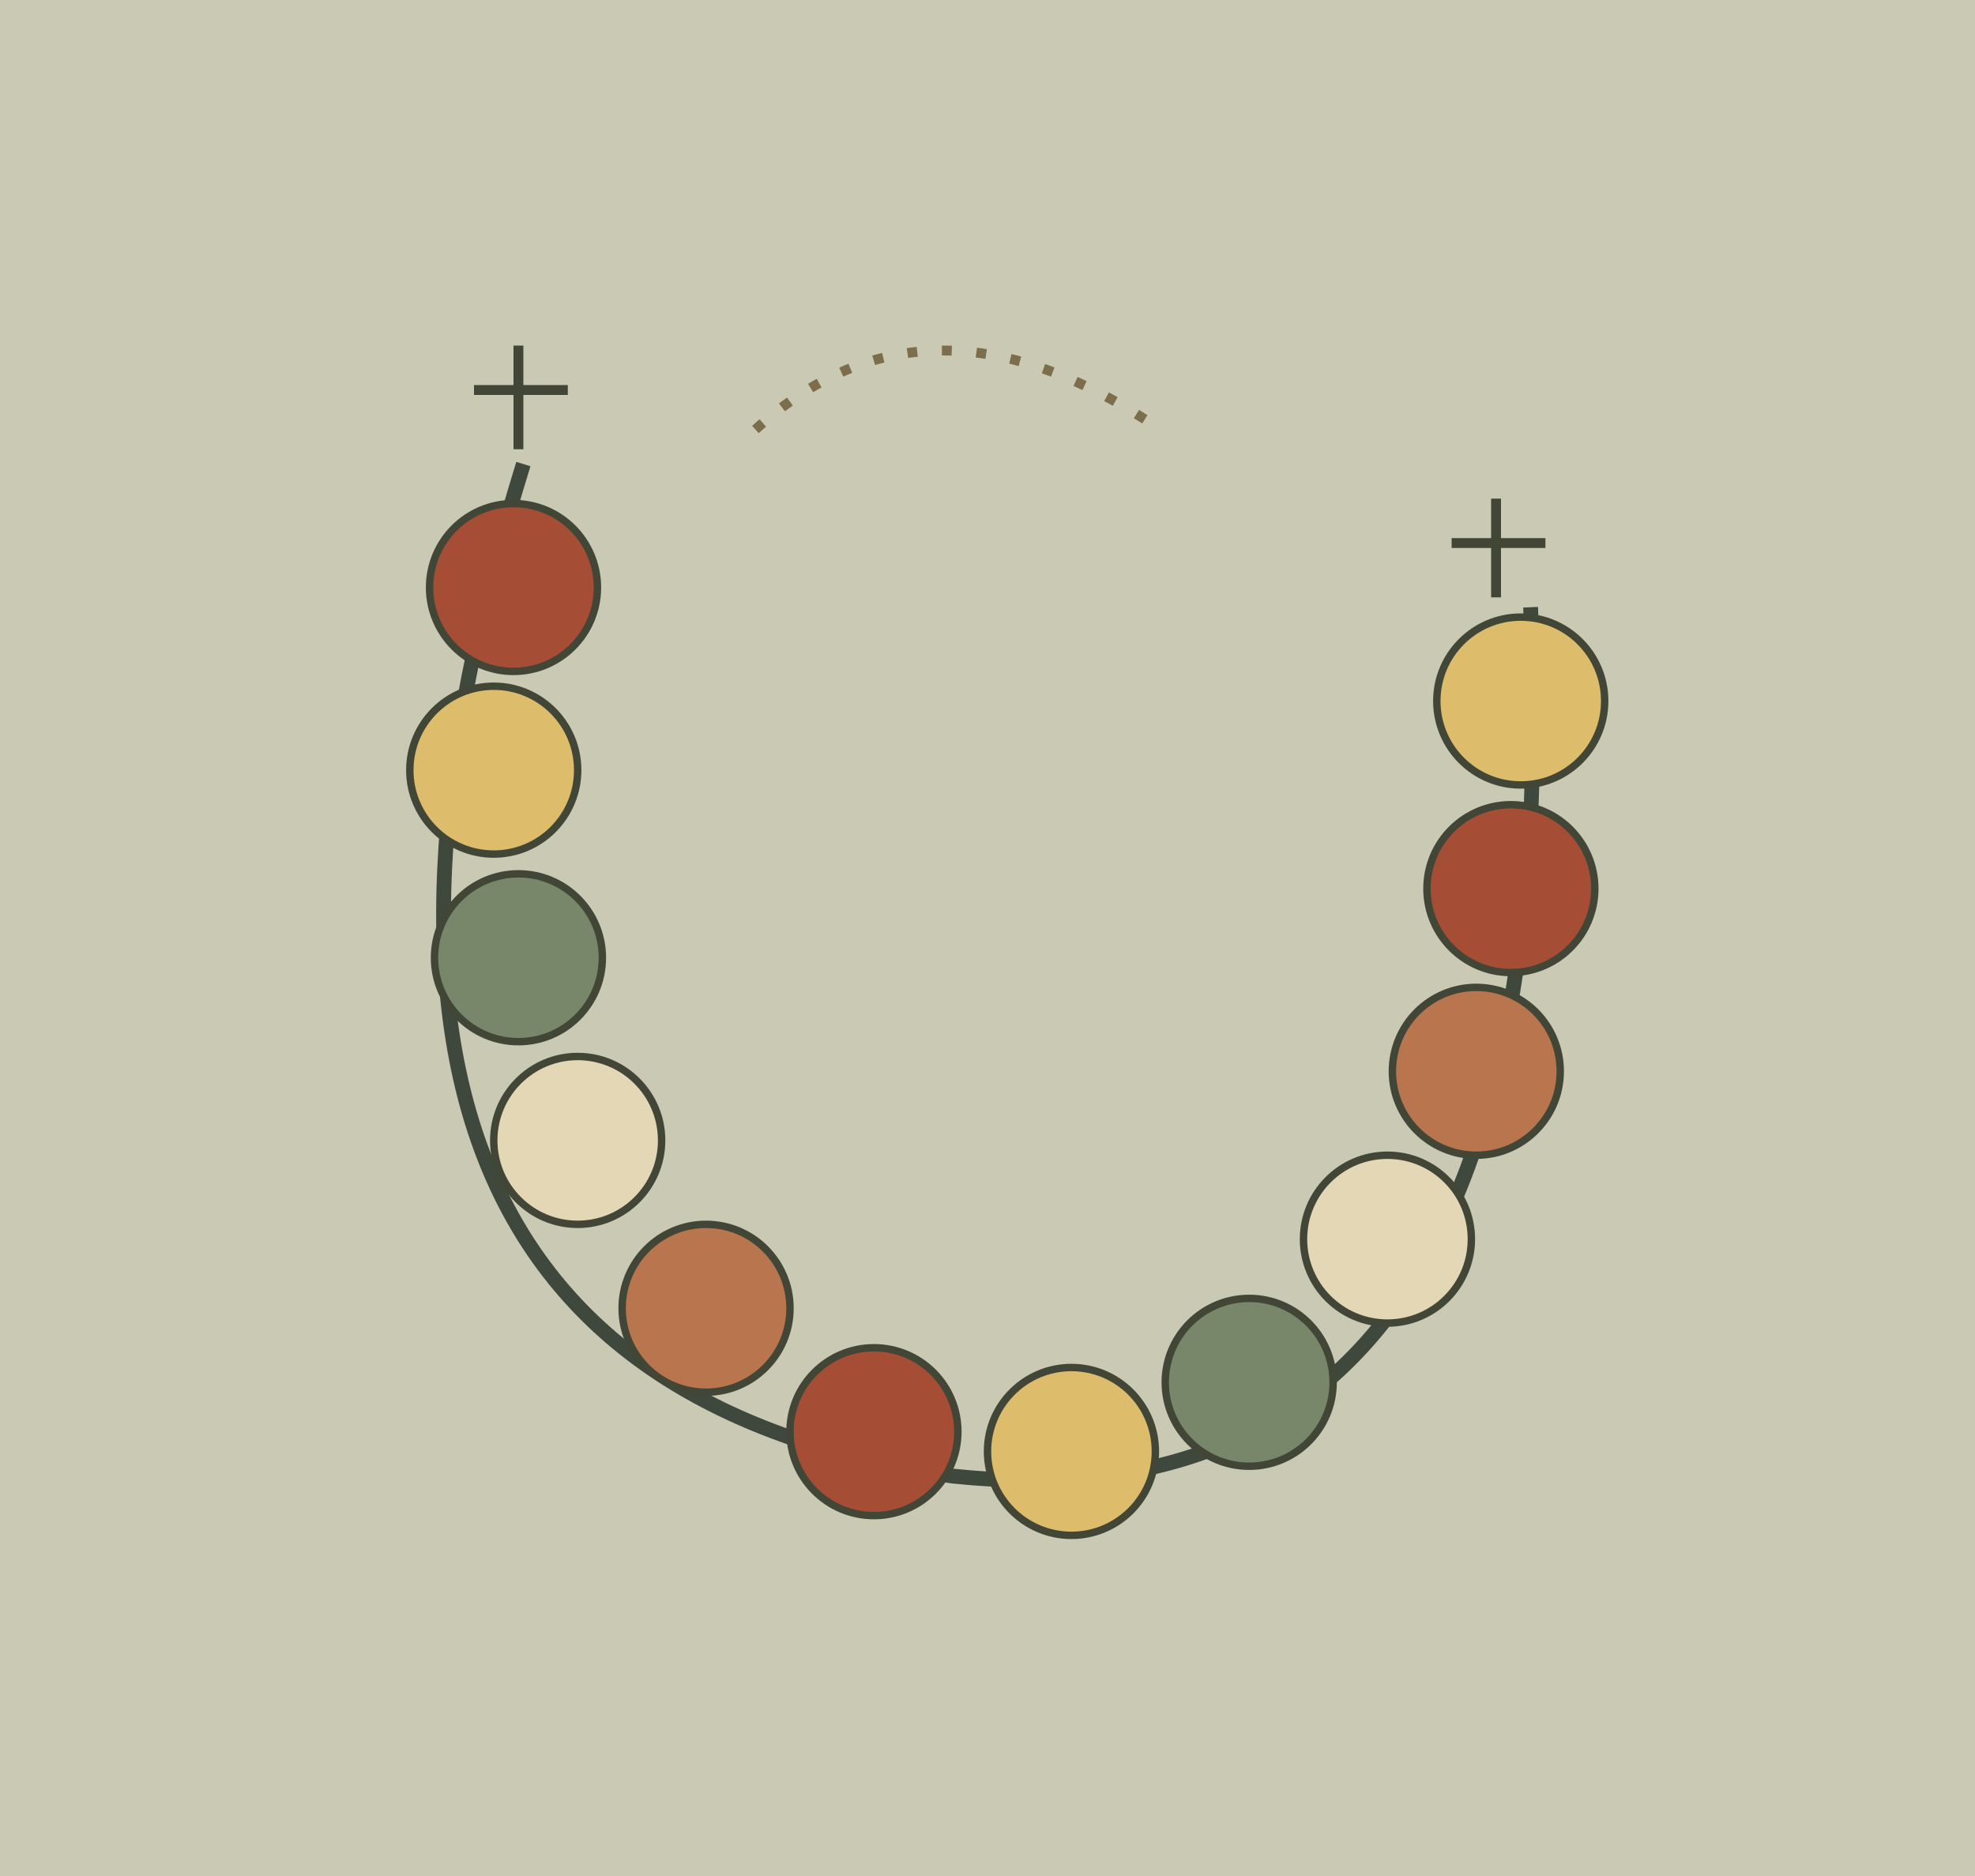
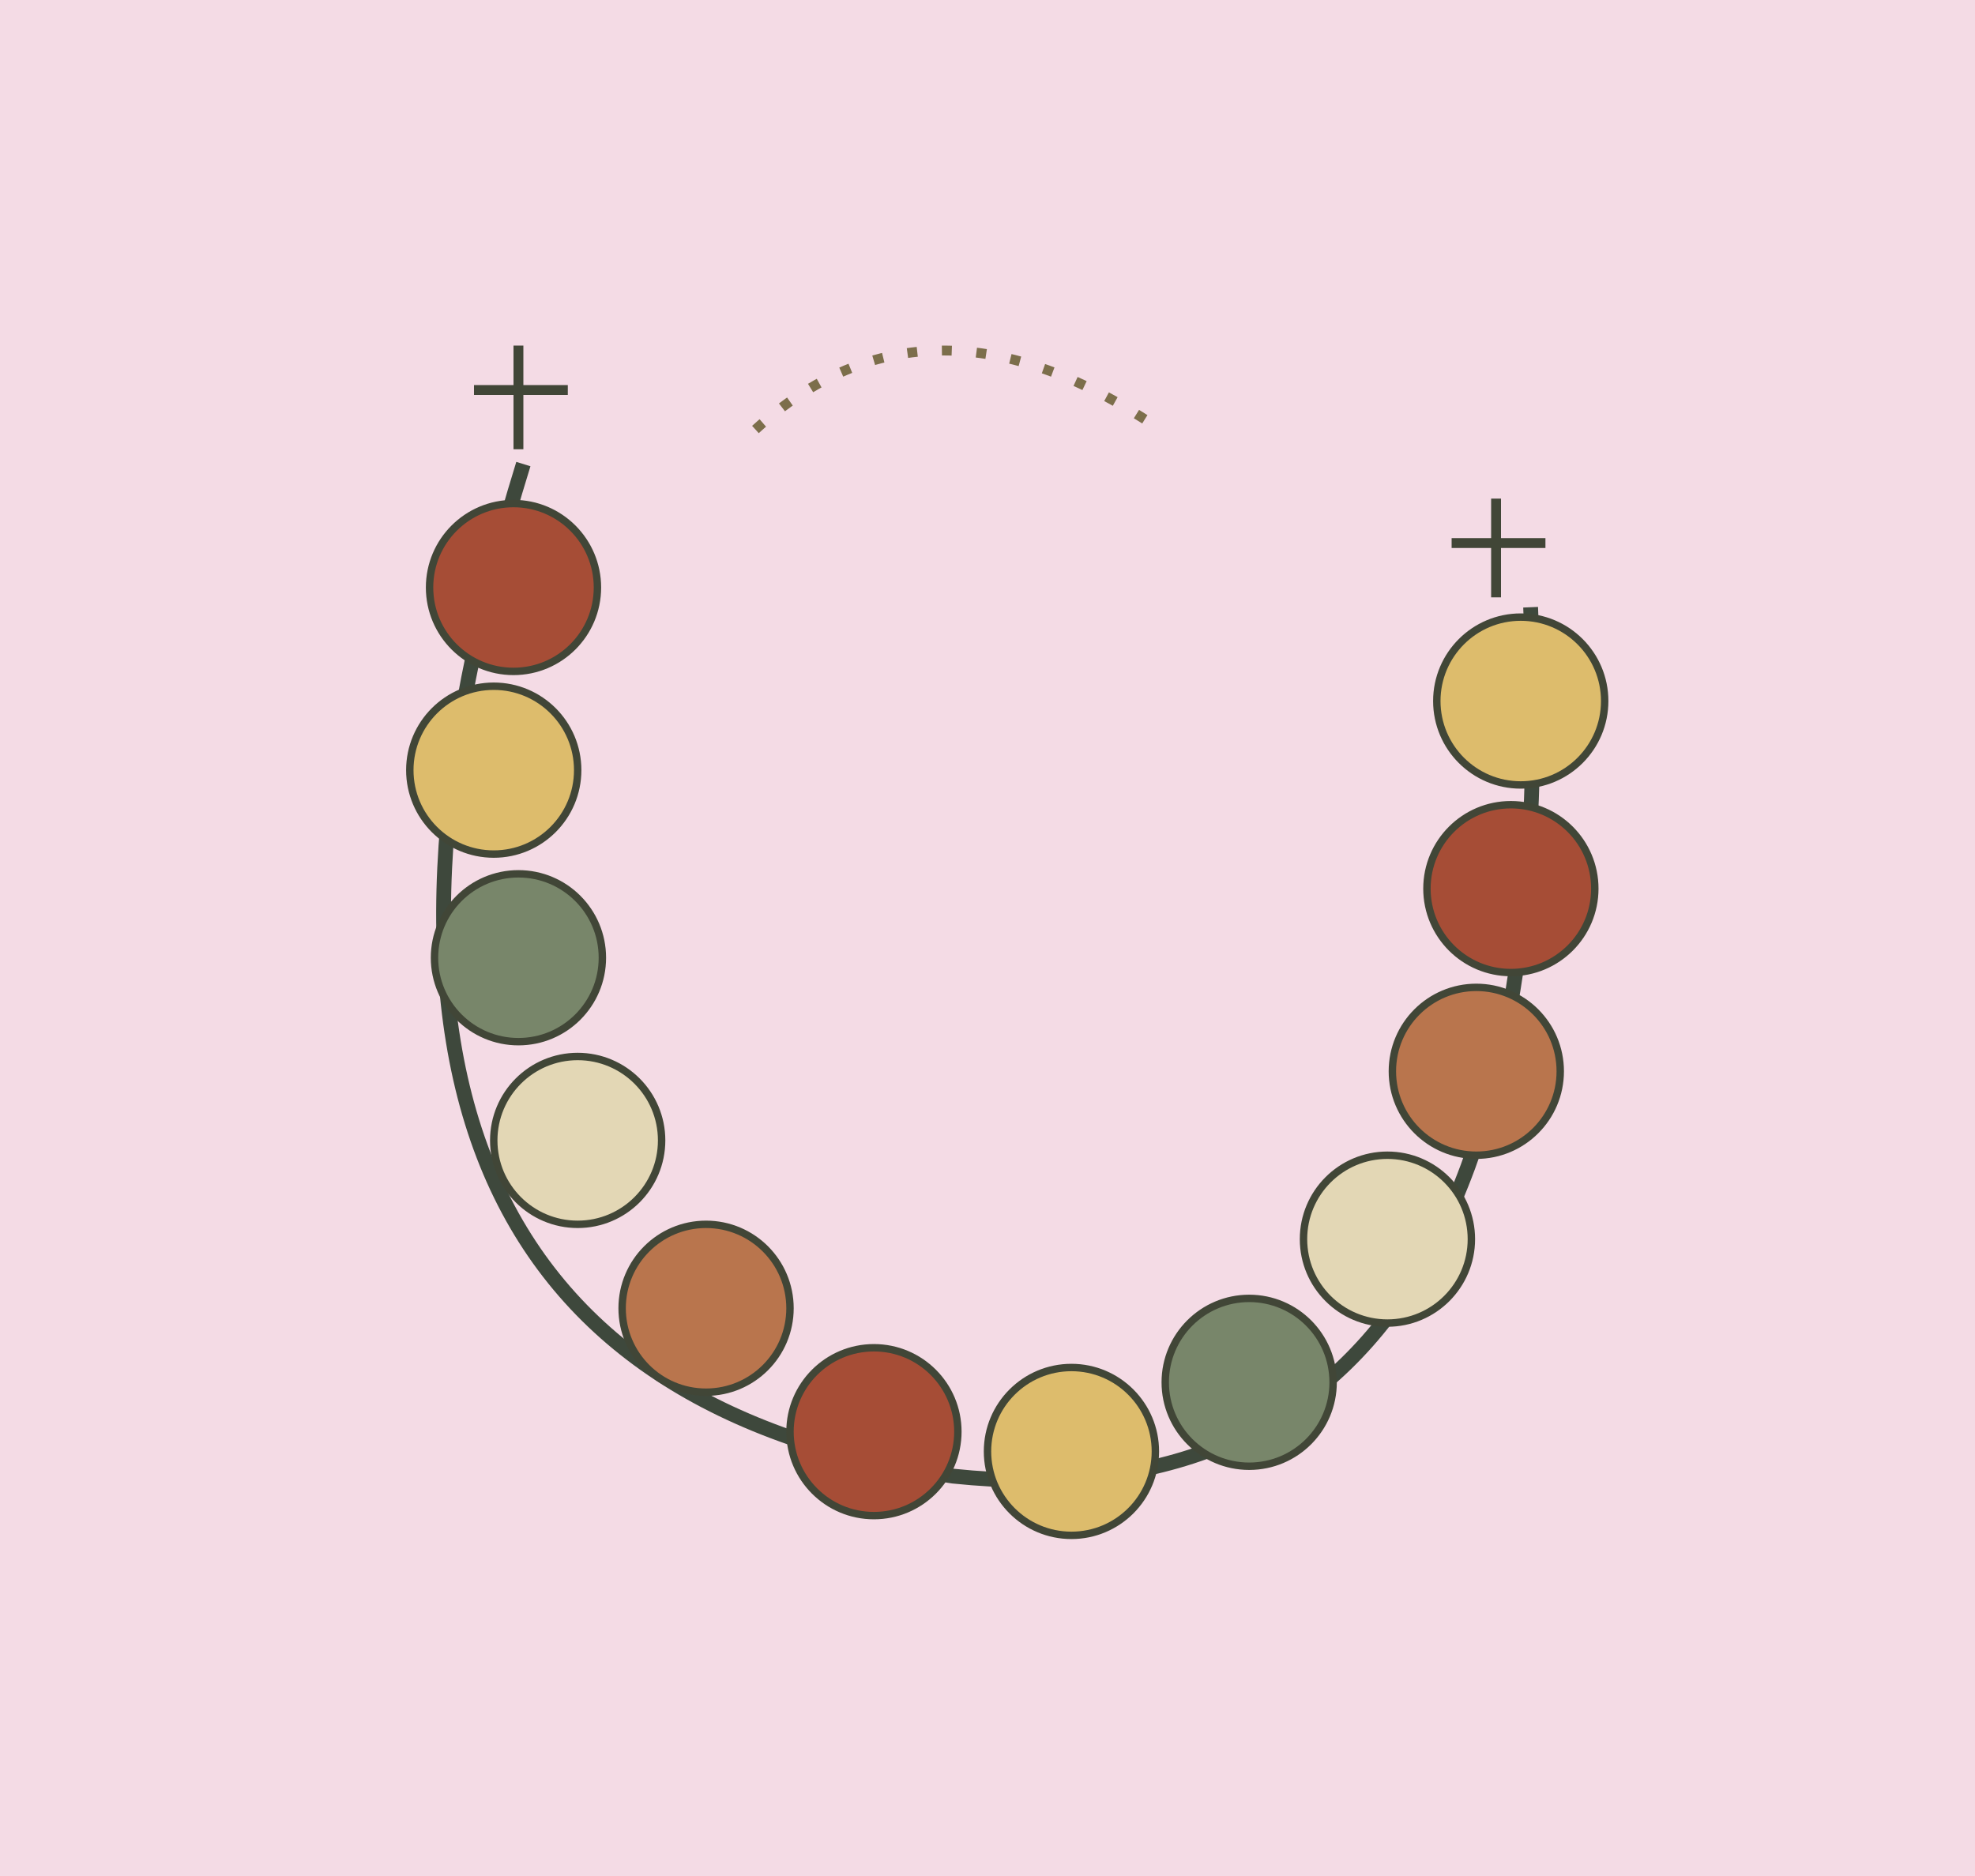
<svg xmlns="http://www.w3.org/2000/svg" viewBox="0 0 400 380">
-   <rect width="400" height="380" fill="#c9c9b4" />
+   <rect width="400" height="380" fill="#f4dbe5" />
  <path d="M106 94q-57 184 87 205 125 13 117-176" fill="none" stroke="#3e483c" stroke-width="3" />
  <g stroke="#414637" stroke-width="1.5">
    <circle cx="104" cy="119" r="17" fill="#a64d36" />
    <circle cx="100" cy="156" r="17" fill="#ddbc6c" />
    <circle cx="105" cy="194" r="17" fill="#78866a" />
    <circle cx="117" cy="231" r="17" fill="#e3d7b5" />
    <circle cx="143" cy="265" r="17" fill="#b9754d" />
    <circle cx="177" cy="290" r="17" fill="#a64d36" />
    <circle cx="217" cy="294" r="17" fill="#ddbc6c" />
    <circle cx="253" cy="280" r="17" fill="#78866a" />
    <circle cx="281" cy="251" r="17" fill="#e3d7b5" />
    <circle cx="299" cy="217" r="17" fill="#b9754d" />
    <circle cx="306" cy="180" r="17" fill="#a64d36" />
    <circle cx="308" cy="142" r="17" fill="#ddbc6c" />
    <path d="M105 91v-21m-9 9h19" fill="none" stroke-width="2" />
    <path d="M303 121v-20m-9 9h19" fill="none" stroke-width="2" />
  </g>
  <path d="M153 87q35-32 82 0" fill="none" stroke="#7c6e4b" stroke-width="2" stroke-dasharray="2 5" />
</svg>
